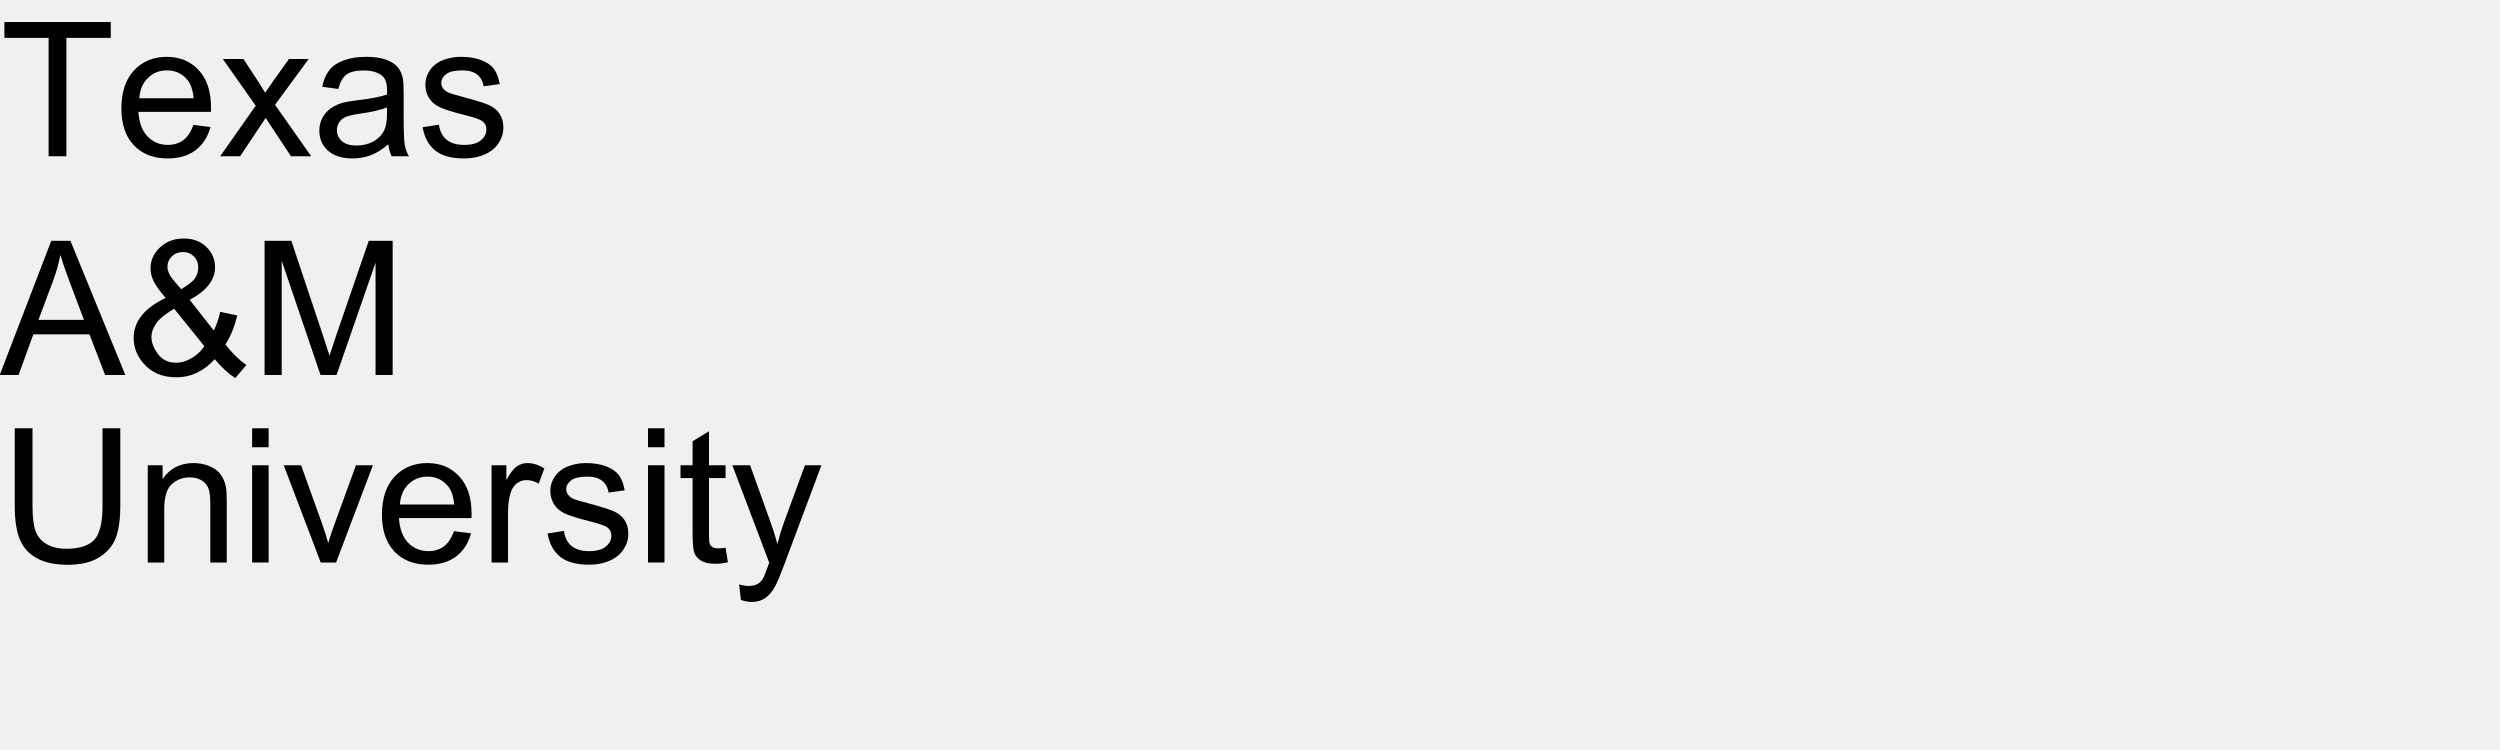
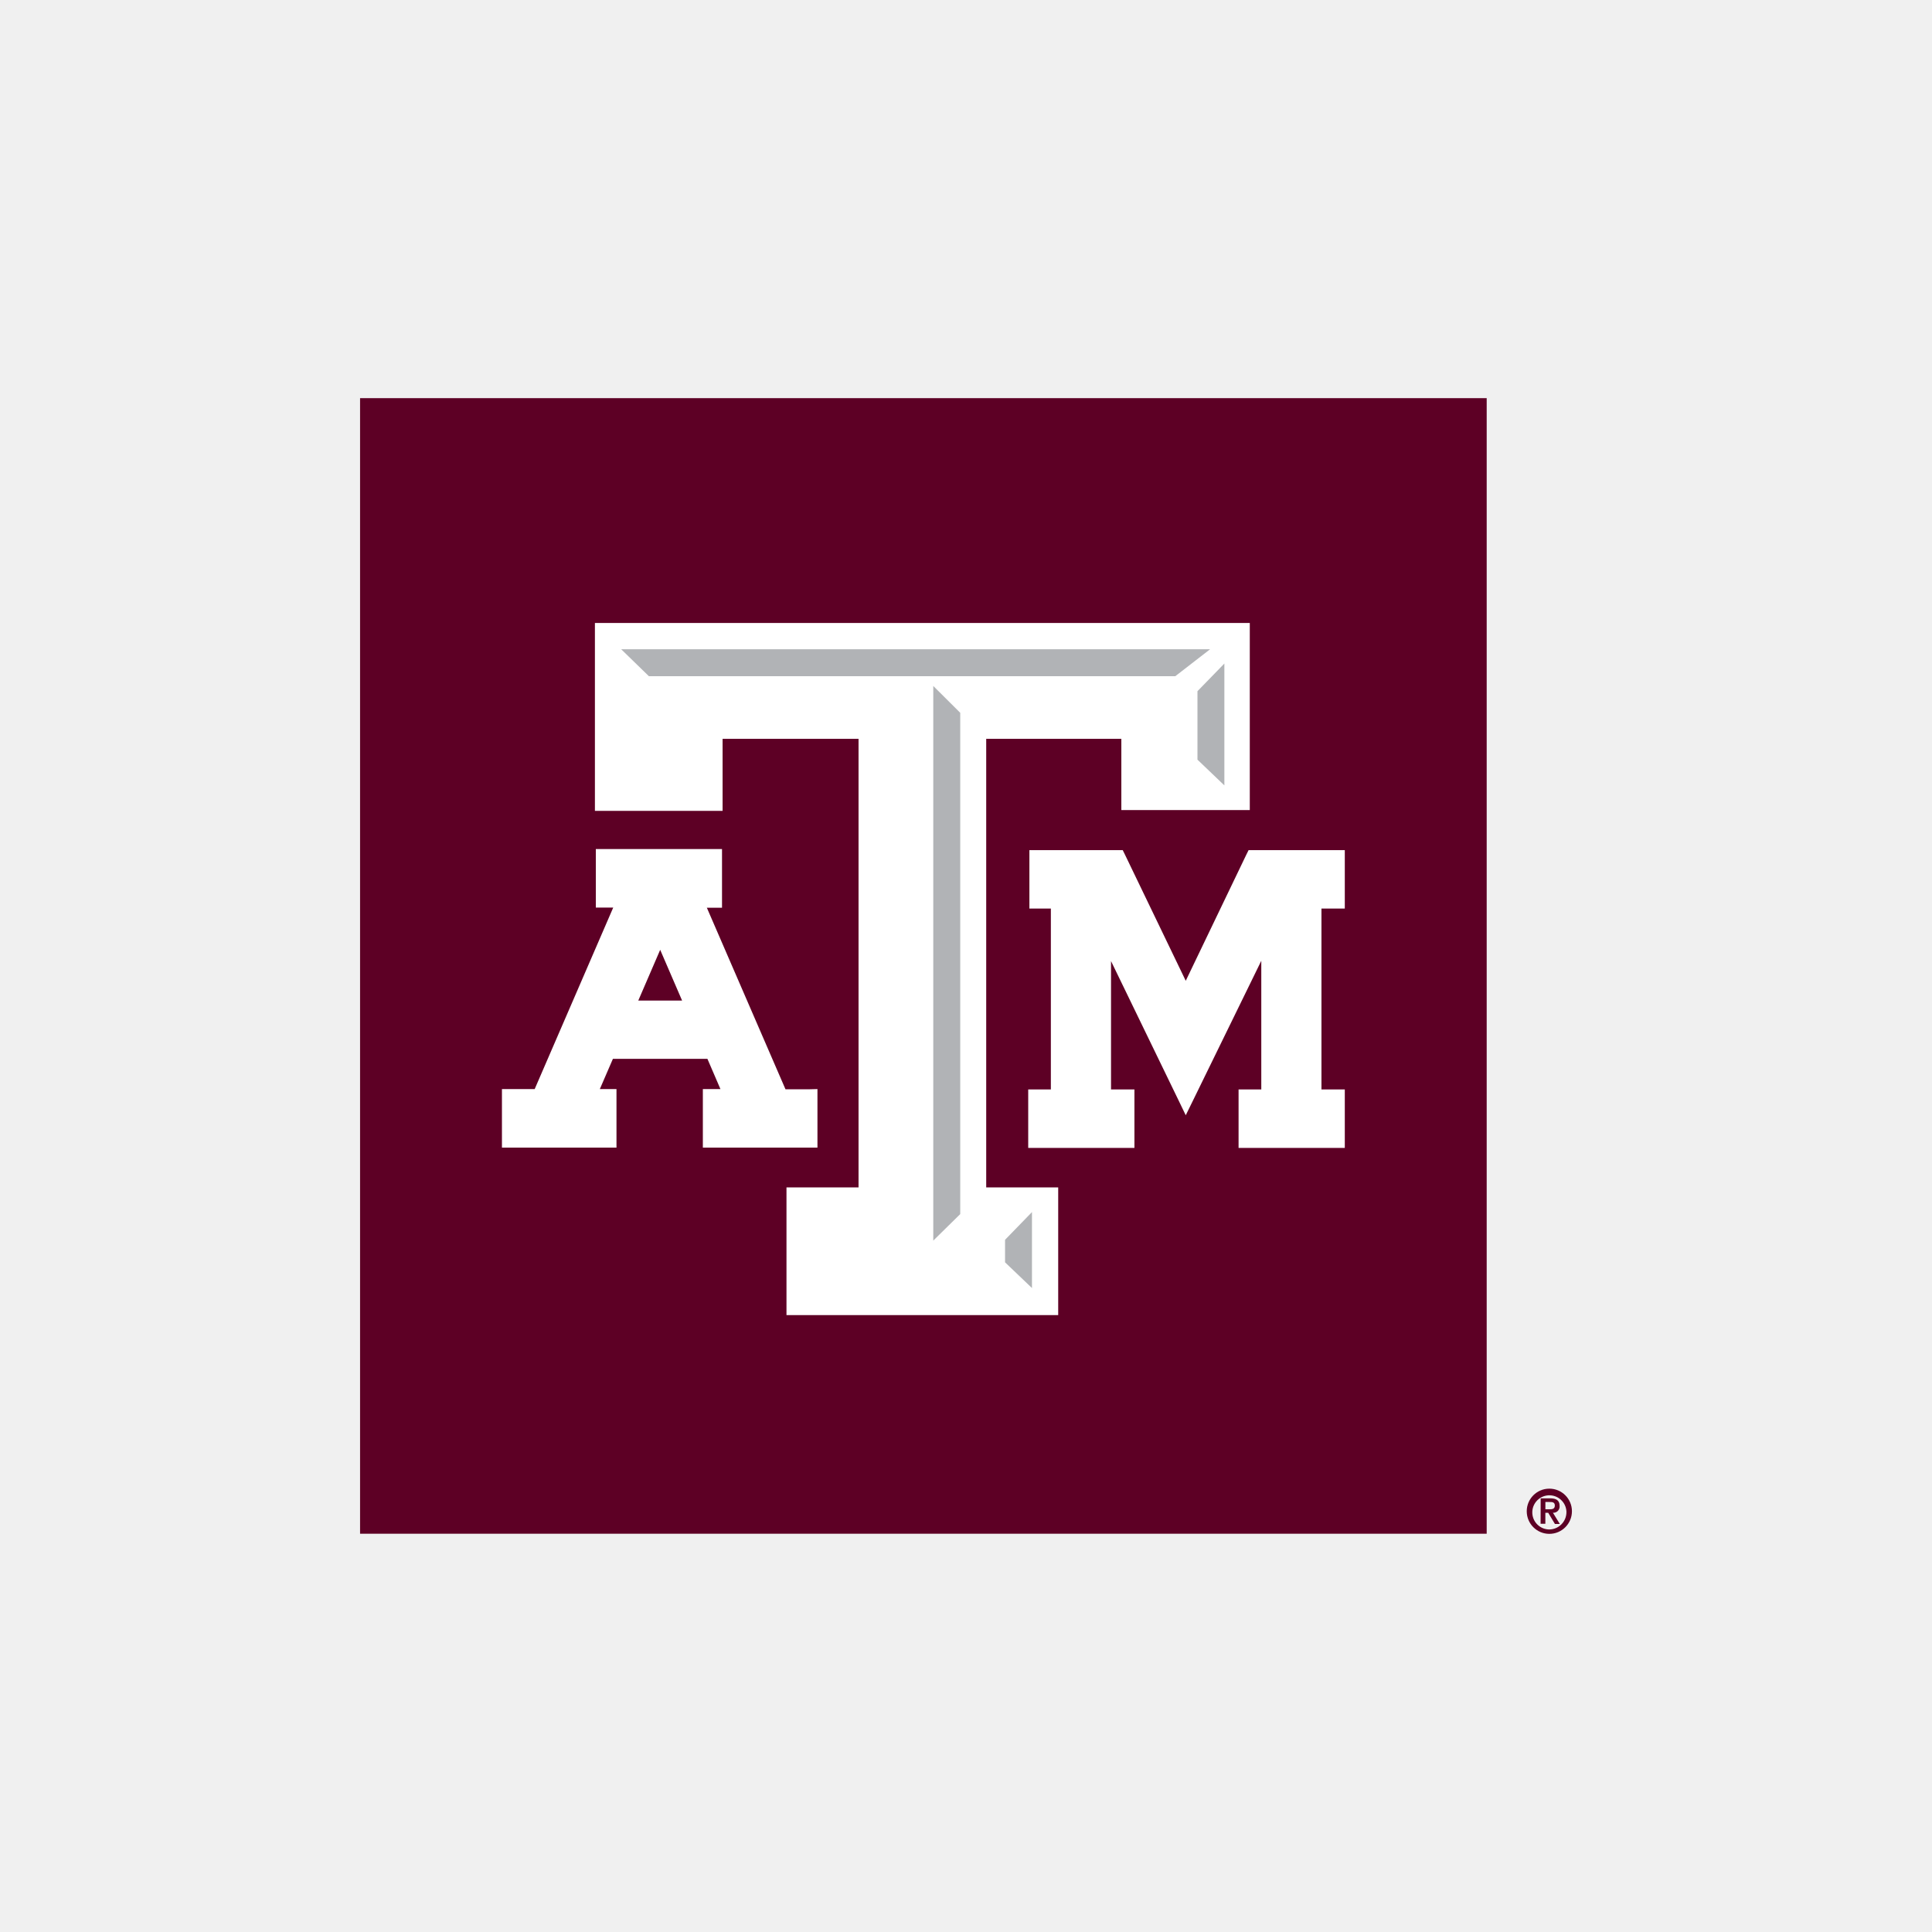
- <svg xmlns="http://www.w3.org/2000/svg" xmlns:xlink="http://www.w3.org/1999/xlink" width="800" height="240" viewBox="0 0 800 240">
+ <svg xmlns="http://www.w3.org/2000/svg" id="Layer_1" data-name="Layer 1" viewBox="0 0 1080 1080">
  <defs>
-     <g>
-       <g id="glyph-0-0">
-         <path d="M 15.555 0 L 15.555 -37.883 L 1.406 -37.883 L 1.406 -42.949 L 35.449 -42.949 L 35.449 -37.883 L 21.242 -37.883 L 21.242 0 Z M 15.555 0 " />
-       </g>
-       <g id="glyph-0-1">
-         <path d="M 25.254 -10.02 L 30.703 -9.344 C 29.844 -6.16 28.25 -3.691 25.93 -1.934 C 23.605 -0.176 20.633 0.703 17.023 0.703 C 12.473 0.703 8.863 -0.699 6.195 -3.5 C 3.531 -6.305 2.195 -10.234 2.195 -15.293 C 2.195 -20.527 3.547 -24.59 6.242 -27.48 C 8.938 -30.371 12.43 -31.816 16.727 -31.816 C 20.887 -31.816 24.289 -30.398 26.922 -27.57 C 29.559 -24.738 30.879 -20.75 30.879 -15.617 C 30.879 -15.305 30.867 -14.836 30.852 -14.211 L 7.648 -14.211 C 7.844 -10.793 8.809 -8.172 10.547 -6.359 C 12.285 -4.543 14.453 -3.633 17.051 -3.633 C 18.984 -3.633 20.633 -4.141 22 -5.156 C 23.367 -6.172 24.453 -7.793 25.254 -10.02 Z M 7.938 -18.547 L 25.312 -18.547 C 25.078 -21.164 24.414 -23.125 23.32 -24.434 C 21.641 -26.465 19.461 -27.48 16.789 -27.48 C 14.367 -27.48 12.328 -26.672 10.68 -25.047 C 9.027 -23.426 8.117 -21.258 7.938 -18.547 Z M 7.938 -18.547 " />
-       </g>
-       <g id="glyph-0-2">
-         <path d="M 0.438 0 L 11.805 -16.172 L 1.289 -31.113 L 7.883 -31.113 L 12.656 -23.82 C 13.555 -22.434 14.277 -21.27 14.824 -20.332 C 15.684 -21.621 16.477 -22.766 17.195 -23.758 L 22.441 -31.113 L 28.742 -31.113 L 17.988 -16.465 L 29.562 0 L 23.086 0 L 16.699 -9.668 L 15 -12.273 L 6.828 0 Z M 0.438 0 " />
-       </g>
-       <g id="glyph-0-3">
-         <path d="M 24.258 -3.836 C 22.305 -2.176 20.426 -1.008 18.617 -0.32 C 16.812 0.363 14.875 0.703 12.805 0.703 C 9.387 0.703 6.758 -0.133 4.922 -1.801 C 3.086 -3.473 2.168 -5.605 2.168 -8.203 C 2.168 -9.727 2.516 -11.117 3.207 -12.379 C 3.902 -13.637 4.809 -14.648 5.934 -15.41 C 7.055 -16.172 8.32 -16.75 9.727 -17.141 C 10.762 -17.414 12.324 -17.676 14.414 -17.93 C 18.672 -18.438 21.805 -19.043 23.82 -19.746 C 23.84 -20.469 23.848 -20.93 23.848 -21.125 C 23.848 -23.273 23.352 -24.785 22.352 -25.664 C 21.004 -26.855 19.004 -27.453 16.348 -27.453 C 13.867 -27.453 12.035 -27.016 10.855 -26.148 C 9.672 -25.277 8.797 -23.742 8.234 -21.531 L 3.078 -22.234 C 3.547 -24.441 4.316 -26.227 5.391 -27.582 C 6.465 -28.941 8.016 -29.984 10.047 -30.719 C 12.078 -31.449 14.434 -31.816 17.109 -31.816 C 19.766 -31.816 21.922 -31.504 23.586 -30.879 C 25.246 -30.254 26.465 -29.469 27.246 -28.52 C 28.027 -27.574 28.574 -26.375 28.887 -24.93 C 29.062 -24.031 29.148 -22.414 29.148 -20.07 L 29.148 -13.039 C 29.148 -8.137 29.262 -5.035 29.488 -3.734 C 29.711 -2.438 30.156 -1.191 30.82 0 L 25.312 0 C 24.766 -1.094 24.414 -2.375 24.258 -3.836 Z M 23.82 -15.617 C 21.906 -14.836 19.031 -14.172 15.203 -13.625 C 13.035 -13.312 11.504 -12.961 10.605 -12.57 C 9.707 -12.18 9.016 -11.605 8.523 -10.855 C 8.035 -10.102 7.793 -9.266 7.793 -8.352 C 7.793 -6.945 8.324 -5.773 9.391 -4.836 C 10.453 -3.898 12.012 -3.43 14.062 -3.43 C 16.094 -3.43 17.898 -3.871 19.484 -4.762 C 21.066 -5.648 22.227 -6.867 22.969 -8.406 C 23.535 -9.598 23.82 -11.359 23.82 -13.68 Z M 23.82 -15.617 " />
-       </g>
-       <g id="glyph-0-4">
-         <path d="M 1.844 -9.289 L 7.062 -10.109 C 7.355 -8.02 8.168 -6.414 9.508 -5.305 C 10.844 -4.191 12.715 -3.633 15.117 -3.633 C 17.539 -3.633 19.336 -4.125 20.508 -5.113 C 21.68 -6.098 22.266 -7.258 22.266 -8.586 C 22.266 -9.777 21.75 -10.711 20.711 -11.398 C 19.988 -11.867 18.195 -12.461 15.32 -13.184 C 11.453 -14.16 8.773 -15.004 7.281 -15.719 C 5.785 -16.43 4.652 -17.418 3.883 -18.676 C 3.109 -19.938 2.727 -21.328 2.727 -22.852 C 2.727 -24.238 3.043 -25.523 3.676 -26.703 C 4.312 -27.887 5.176 -28.867 6.27 -29.648 C 7.09 -30.254 8.207 -30.766 9.625 -31.188 C 11.039 -31.605 12.559 -31.816 14.18 -31.816 C 16.621 -31.816 18.766 -31.465 20.609 -30.762 C 22.457 -30.059 23.82 -29.105 24.695 -27.906 C 25.574 -26.703 26.18 -25.098 26.516 -23.086 L 21.359 -22.383 C 21.125 -23.984 20.445 -25.234 19.32 -26.133 C 18.199 -27.031 16.609 -27.48 14.562 -27.48 C 12.141 -27.48 10.41 -27.078 9.375 -26.281 C 8.34 -25.48 7.82 -24.539 7.82 -23.469 C 7.82 -22.785 8.039 -22.168 8.469 -21.621 C 8.898 -21.055 9.57 -20.586 10.488 -20.215 C 11.016 -20.02 12.57 -19.57 15.148 -18.867 C 18.879 -17.871 21.48 -17.055 22.953 -16.422 C 24.43 -15.785 25.586 -14.863 26.426 -13.652 C 27.266 -12.441 27.688 -10.938 27.688 -9.141 C 27.688 -7.383 27.172 -5.727 26.148 -4.176 C 25.121 -2.621 23.641 -1.422 21.711 -0.57 C 19.777 0.277 17.586 0.703 15.148 0.703 C 11.105 0.703 8.023 -0.137 5.902 -1.816 C 3.785 -3.496 2.43 -5.984 1.844 -9.289 Z M 1.844 -9.289 " />
-       </g>
-       <g id="glyph-0-5">
-         <path d="M -0.086 0 L 16.406 -42.949 L 22.531 -42.949 L 40.109 0 L 33.633 0 L 28.625 -13.008 L 10.664 -13.008 L 5.945 0 Z M 12.305 -17.637 L 26.867 -17.637 L 22.383 -29.531 C 21.016 -33.145 20 -36.113 19.336 -38.438 C 18.789 -35.684 18.016 -32.949 17.023 -30.234 Z M 12.305 -17.637 " />
-       </g>
-       <g id="glyph-0-6">
-         <path d="M 28.508 -5.07 C 26.77 -3.137 24.875 -1.684 22.82 -0.719 C 20.77 0.25 18.555 0.734 16.172 0.734 C 11.777 0.734 8.289 -0.75 5.711 -3.719 C 3.621 -6.141 2.578 -8.848 2.578 -11.836 C 2.578 -14.492 3.434 -16.891 5.141 -19.027 C 6.852 -21.168 9.406 -23.047 12.805 -24.668 C 10.871 -26.895 9.578 -28.703 8.938 -30.086 C 8.293 -31.473 7.969 -32.812 7.969 -34.102 C 7.969 -36.68 8.98 -38.922 11 -40.824 C 13.023 -42.73 15.566 -43.68 18.633 -43.68 C 21.562 -43.68 23.961 -42.781 25.824 -40.984 C 27.691 -39.188 28.625 -37.031 28.625 -34.512 C 28.625 -30.43 25.918 -26.945 20.508 -24.055 L 28.211 -14.238 C 29.09 -15.957 29.773 -17.949 30.266 -20.215 L 35.742 -19.043 C 34.805 -15.293 33.535 -12.207 31.934 -9.785 C 33.906 -7.168 36.141 -4.969 38.641 -3.195 L 35.098 0.996 C 32.969 -0.371 30.773 -2.391 28.508 -5.07 Z M 17.781 -27.453 C 20.066 -28.801 21.547 -29.98 22.223 -30.996 C 22.895 -32.012 23.234 -33.133 23.234 -34.367 C 23.234 -35.832 22.77 -37.027 21.84 -37.953 C 20.914 -38.883 19.758 -39.344 18.367 -39.344 C 16.941 -39.344 15.758 -38.887 14.809 -37.969 C 13.863 -37.051 13.391 -35.93 13.391 -34.602 C 13.391 -33.938 13.559 -33.238 13.902 -32.504 C 14.242 -31.773 14.758 -30.996 15.438 -30.176 Z M 25.195 -9.227 L 15.527 -21.211 C 12.676 -19.512 10.75 -17.934 9.758 -16.48 C 8.762 -15.023 8.262 -13.586 8.262 -12.156 C 8.262 -10.418 8.953 -8.613 10.344 -6.738 C 11.73 -4.863 13.691 -3.926 16.23 -3.926 C 17.812 -3.926 19.449 -4.418 21.137 -5.406 C 22.828 -6.391 24.18 -7.664 25.195 -9.227 Z M 25.195 -9.227 " />
-       </g>
-       <g id="glyph-0-7">
-         <path d="M 4.453 0 L 4.453 -42.949 L 13.008 -42.949 L 23.172 -12.539 C 24.109 -9.707 24.797 -7.586 25.227 -6.18 C 25.715 -7.742 26.477 -10.039 27.508 -13.066 L 37.793 -42.949 L 45.438 -42.949 L 45.438 0 L 39.961 0 L 39.961 -35.945 L 27.48 0 L 22.352 0 L 9.93 -36.562 L 9.93 0 Z M 4.453 0 " />
-       </g>
-       <g id="glyph-0-8">
-         <path d="M 32.812 -42.949 L 38.496 -42.949 L 38.496 -18.133 C 38.496 -13.816 38.008 -10.391 37.031 -7.852 C 36.055 -5.312 34.293 -3.246 31.742 -1.656 C 29.195 -0.062 25.852 0.734 21.711 0.734 C 17.688 0.734 14.395 0.039 11.836 -1.348 C 9.277 -2.734 7.453 -4.742 6.359 -7.367 C 5.266 -9.996 4.719 -13.586 4.719 -18.133 L 4.719 -42.949 L 10.398 -42.949 L 10.398 -18.164 C 10.398 -14.434 10.746 -11.684 11.441 -9.918 C 12.133 -8.148 13.324 -6.789 15.016 -5.828 C 16.703 -4.871 18.77 -4.395 21.211 -4.395 C 25.391 -4.395 28.367 -5.344 30.148 -7.234 C 31.926 -9.129 32.812 -12.773 32.812 -18.164 Z M 32.812 -42.949 " />
-       </g>
-       <g id="glyph-0-9">
-         <path d="M 3.953 0 L 3.953 -31.113 L 8.703 -31.113 L 8.703 -26.688 C 10.988 -30.105 14.289 -31.816 18.602 -31.816 C 20.477 -31.816 22.203 -31.48 23.773 -30.805 C 25.348 -30.133 26.523 -29.25 27.305 -28.156 C 28.086 -27.062 28.633 -25.762 28.945 -24.258 C 29.141 -23.281 29.238 -21.57 29.238 -19.133 L 29.238 0 L 23.965 0 L 23.965 -18.926 C 23.965 -21.074 23.758 -22.68 23.352 -23.746 C 22.941 -24.809 22.211 -25.66 21.168 -26.293 C 20.121 -26.93 18.898 -27.246 17.492 -27.246 C 15.246 -27.246 13.305 -26.531 11.676 -25.109 C 10.043 -23.684 9.227 -20.977 9.227 -16.992 L 9.227 0 Z M 3.953 0 " />
-       </g>
-       <g id="glyph-0-10">
-         <path d="M 3.984 -36.883 L 3.984 -42.949 L 9.258 -42.949 L 9.258 -36.883 Z M 3.984 0 L 3.984 -31.113 L 9.258 -31.113 L 9.258 0 Z M 3.984 0 " />
-       </g>
-       <g id="glyph-0-11">
-         <path d="M 12.598 0 L 0.762 -31.113 L 6.328 -31.113 L 13.008 -12.48 C 13.73 -10.469 14.395 -8.379 15 -6.211 C 15.469 -7.852 16.125 -9.824 16.961 -12.129 L 23.875 -31.113 L 29.297 -31.113 L 17.52 0 Z M 12.598 0 " />
-       </g>
-       <g id="glyph-0-12">
-         <path d="M 3.898 0 L 3.898 -31.113 L 8.641 -31.113 L 8.641 -26.398 C 9.852 -28.605 10.973 -30.059 11.996 -30.762 C 13.023 -31.465 14.148 -31.816 15.383 -31.816 C 17.16 -31.816 18.965 -31.25 20.801 -30.117 L 18.984 -25.227 C 17.695 -25.988 16.406 -26.367 15.117 -26.367 C 13.965 -26.367 12.93 -26.02 12.012 -25.328 C 11.094 -24.633 10.438 -23.672 10.047 -22.441 C 9.461 -20.566 9.172 -18.516 9.172 -16.289 L 9.172 0 Z M 3.898 0 " />
-       </g>
-       <g id="glyph-0-13">
-         <path d="M 15.469 -4.719 L 16.23 -0.059 C 14.746 0.254 13.418 0.41 12.246 0.41 C 10.332 0.41 8.848 0.109 7.793 -0.5 C 6.738 -1.105 5.996 -1.898 5.566 -2.887 C 5.137 -3.871 4.922 -5.945 4.922 -9.109 L 4.922 -27.012 L 1.055 -27.012 L 1.055 -31.113 L 4.922 -31.113 L 4.922 -38.82 L 10.164 -41.984 L 10.164 -31.113 L 15.469 -31.113 L 15.469 -27.012 L 10.164 -27.012 L 10.164 -8.82 C 10.164 -7.316 10.258 -6.348 10.445 -5.918 C 10.629 -5.488 10.934 -5.148 11.352 -4.891 C 11.773 -4.637 12.375 -4.512 13.156 -4.512 C 13.742 -4.512 14.512 -4.578 15.469 -4.719 Z M 15.469 -4.719 " />
-       </g>
-       <g id="glyph-0-14">
-         <path d="M 3.719 11.984 L 3.133 7.031 C 4.285 7.344 5.293 7.5 6.152 7.5 C 7.324 7.5 8.262 7.305 8.965 6.914 C 9.668 6.523 10.242 5.977 10.695 5.273 C 11.027 4.746 11.562 3.438 12.305 1.348 C 12.402 1.055 12.559 0.625 12.773 0.059 L 0.969 -31.113 L 6.648 -31.113 L 13.125 -13.094 C 13.965 -10.809 14.719 -8.406 15.383 -5.891 C 15.988 -8.312 16.711 -10.672 17.547 -12.977 L 24.199 -31.113 L 29.473 -31.113 L 17.637 0.527 C 16.367 3.945 15.383 6.297 14.68 7.586 C 13.742 9.324 12.664 10.602 11.453 11.41 C 10.242 12.223 8.797 12.625 7.117 12.625 C 6.102 12.625 4.969 12.414 3.719 11.984 Z M 3.719 11.984 " />
-       </g>
-     </g>
+     <style>
+       .cls-1 {
+         fill: #b1b3b6;
+       }
+ 
+       .cls-1, .cls-2, .cls-3 {
+         stroke-width: 0px;
+       }
+ 
+       .cls-2 {
+         fill: #5d0025;
+       }
+ 
+       .cls-3 {
+         fill: #fff;
+       }
+     </style>
  </defs>
-   <g fill="rgb(0%, 0%, 0%)" fill-opacity="1">
-     <use xlink:href="#glyph-0-0" x="0" y="50" />
-     <use xlink:href="#glyph-0-1" x="36.65" y="50" />
-     <use xlink:href="#glyph-0-2" x="70.02" y="50" />
-     <use xlink:href="#glyph-0-3" x="100.02" y="50" />
-     <use xlink:href="#glyph-0-4" x="133.389" y="50" />
-   </g>
-   <g fill="rgb(0%, 0%, 0%)" fill-opacity="1">
-     <use xlink:href="#glyph-0-5" x="0" y="120" />
-     <use xlink:href="#glyph-0-6" x="40.195" y="120" />
-     <use xlink:href="#glyph-0-7" x="80.215" y="120" />
-   </g>
-   <g fill="rgb(0%, 0%, 0%)" fill-opacity="1">
-     <use xlink:href="#glyph-0-8" x="0" y="180" />
-     <use xlink:href="#glyph-0-9" x="43.33" y="180" />
-     <use xlink:href="#glyph-0-10" x="76.699" y="180" />
-     <use xlink:href="#glyph-0-11" x="90.029" y="180" />
-     <use xlink:href="#glyph-0-1" x="120.029" y="180" />
-     <use xlink:href="#glyph-0-12" x="153.398" y="180" />
-     <use xlink:href="#glyph-0-4" x="173.379" y="180" />
-     <use xlink:href="#glyph-0-10" x="203.379" y="180" />
-     <use xlink:href="#glyph-0-13" x="216.709" y="180" />
-     <use xlink:href="#glyph-0-14" x="233.379" y="180" />
-   </g>
+   <rect class="cls-2" x="201.28" y="222.57" width="629.79" height="634.79" />
+   <polygon class="cls-3" points="747.44 475.22 700.67 475.22 697.97 475.22 696.75 477.67 662.84 548.27 628.8 477.63 627.61 475.22 624.92 475.22 579.71 475.22 575.44 475.22 575.44 479.52 575.44 503.59 575.44 507.9 579.71 507.9 587.44 507.9 587.44 609.01 579.08 609.01 574.78 609.01 574.78 613.32 574.78 637.39 574.78 641.69 579.08 641.69 629.85 641.69 634.15 641.69 634.15 637.39 634.15 613.32 634.15 609.01 629.85 609.01 621.07 609.01 621.07 537.25 658.99 615.45 662.84 623.43 666.76 615.45 705.07 537.08 705.07 609.01 696.71 609.01 692.37 609.01 692.37 613.32 692.37 637.39 692.37 641.69 696.71 641.69 747.44 641.69 751.75 641.69 751.75 637.39 751.75 613.32 751.75 609.01 747.44 609.01 738.7 609.01 738.7 507.9 747.44 507.9 751.75 507.9 751.75 503.59 751.75 479.52 751.75 475.22 747.44 475.22" />
+   <path class="cls-3" d="M452.6,608.91h-13.51l-43.95-101.47h8.47v-32.82h-70.54v32.71h9.73l-43.91,101.47h-18.3v32.71h64.03v-32.71h-9.31l7.31-16.9h52.83l7.28,16.9h-9.83v32.71h64.06v-32.71l-4.37.11ZM381.29,559.33h-24.49l12.25-28.38,12.25,28.38Z" />
+   <polygon class="cls-3" points="693.7 348.25 337.49 348.25 332.56 348.25 332.56 353.18 332.56 448.35 332.56 453.28 337.49 453.28 399 453.28 403.93 453.28 403.93 448.35 403.93 413.01 479.93 413.01 479.93 663.77 444.55 663.77 439.65 663.77 439.65 668.7 439.65 730.21 439.65 735.15 444.55 735.15 586.6 735.15 591.54 735.15 591.54 730.21 591.54 668.7 591.54 663.77 586.6 663.77 551.3 663.77 551.3 413.01 626.84 413.01 626.84 447.89 626.84 452.83 631.77 452.83 693.7 452.83 698.64 452.83 698.64 447.89 698.64 353.18 698.64 348.25 693.7 348.25" />
+   <polygon class="cls-1" points="561.83 693.06 576.88 677.56 576.88 720.03 561.83 705.65 561.83 693.06" />
+   <polygon class="cls-1" points="536.78 678.68 521.7 693.51 521.7 383.45 536.78 398.46 536.78 678.68" />
+   <polygon class="cls-1" points="362.72 377.99 347.25 362.94 676.45 362.94 657 377.99 362.72 377.99" />
+   <polygon class="cls-1" points="684.43 439.04 669.39 424.66 669.39 386.38 684.43 370.92 684.43 439.04" />
+   <path class="cls-2" d="M853.46,844.8c0-6.98,5.65-12.63,12.63-12.63s12.63,5.65,12.63,12.63-5.65,12.63-12.63,12.63-12.63-5.65-12.63-12.63h0ZM875.64,844.8c-.35-5.26-4.9-9.25-10.16-8.9-5.26.35-9.25,4.9-8.9,10.16.33,5.01,4.49,8.91,9.51,8.92,5.35-.07,9.63-4.47,9.56-9.82,0-.12,0-.24-.01-.36ZM861.23,837.59h5.32c3.5,0,5.28,1.19,5.28,4.2.2,1.92-1.2,3.64-3.12,3.84-.21.02-.42.02-.62,0l3.85,6.26h-2.73l-3.74-6.23h-1.61v6.12h-2.66l.04-14.21ZM863.88,843.71h2.34c1.57,0,2.94-.21,2.94-2.13s-1.54-1.96-2.9-1.96h-2.38v4.09Z" />
</svg>
